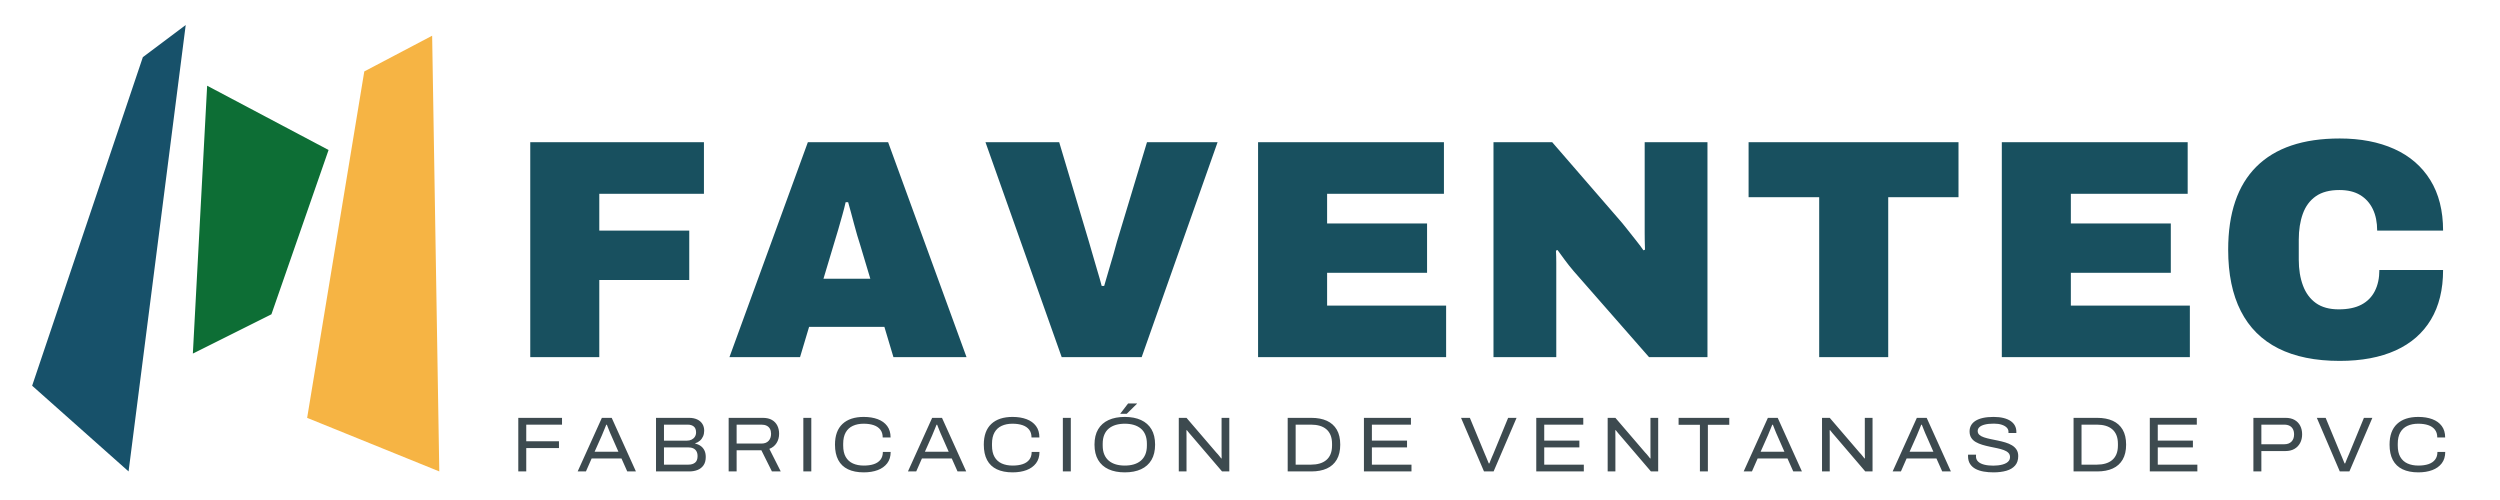
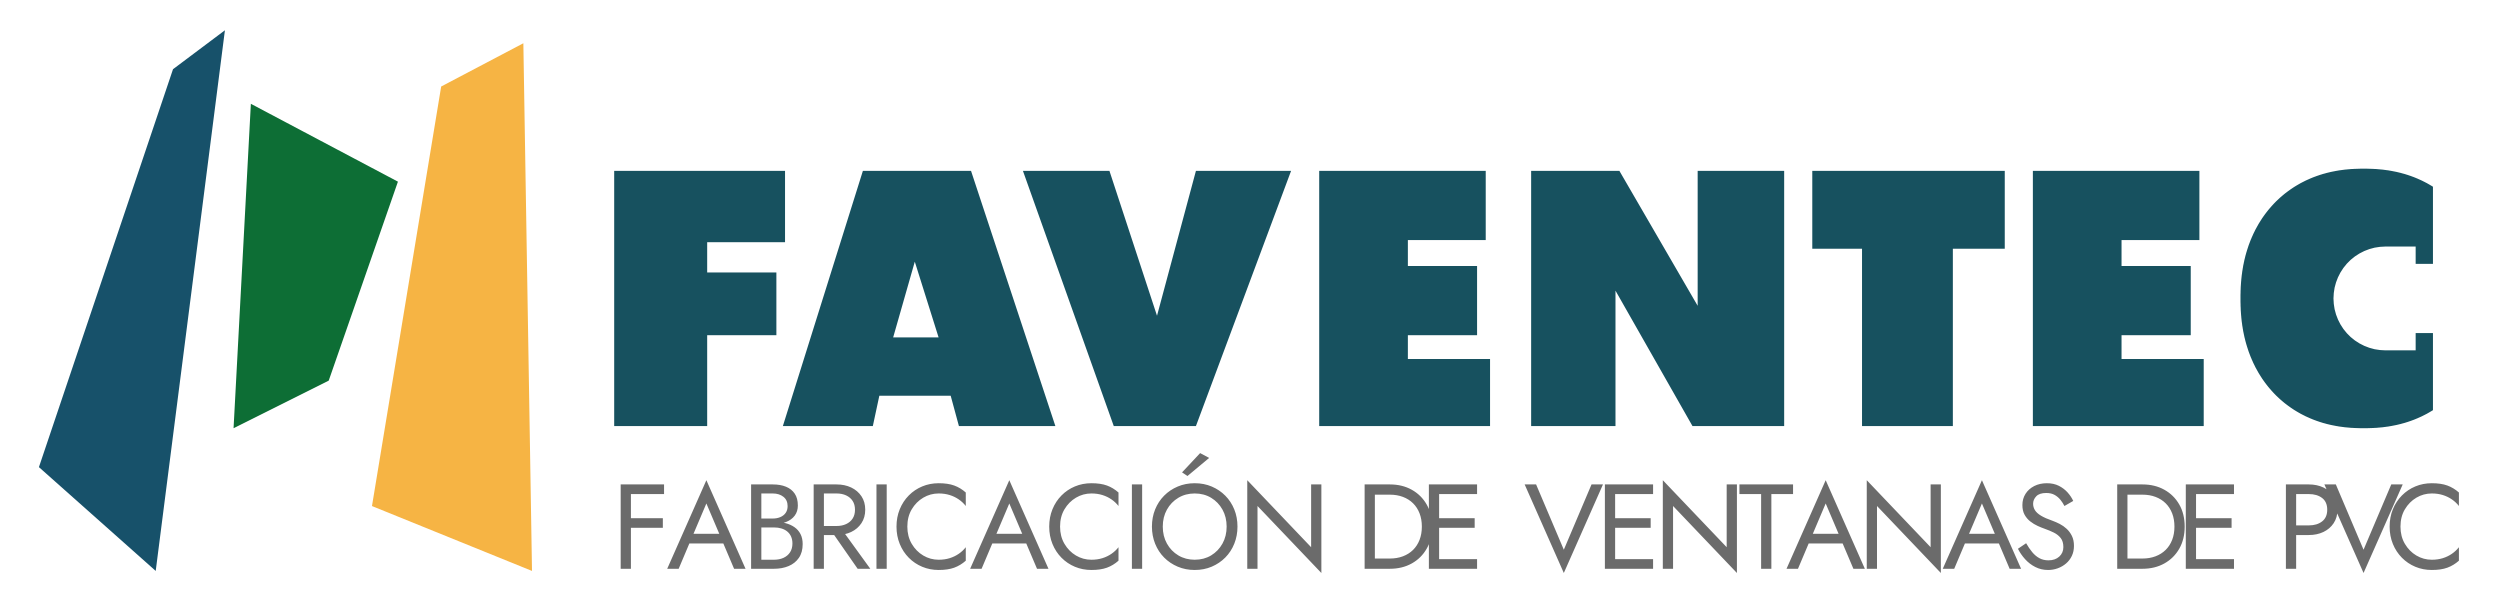
- <svg xmlns="http://www.w3.org/2000/svg" viewBox="10 16 700 140">
+ <svg xmlns="http://www.w3.org/2000/svg" viewBox="10 16 578 140">
  <polygon fill="#17516A" points="62,23 50,32 19,124 46,148" />
  <polygon fill="#0D6E35" points="68,40 102,58 86,104 64,115" />
  <polygon fill="#F6B444" points="131,26 112,36 96,133 133,148" />
-   <path fill="#18505F" d="M158.472 116.0V55.825H207.102V70.257H177.802V80.577H202.991V94.397H177.802V116.0Z M214.244 116.0 236.197 55.825H258.676L280.629 116.0H260.162L257.626 107.516H236.547L234.011 116.0ZM240.571 94.047H253.69L250.804 84.426Q250.454 83.376 250.017 81.889Q249.579 80.402 249.142 78.741Q248.705 77.079 248.267 75.461Q247.83 73.843 247.48 72.618H246.781Q246.431 74.192 245.862 76.204Q245.294 78.216 244.681 80.359Q244.069 82.501 243.457 84.426Z M307.275 116.0 285.934 55.825H306.576L314.885 83.638Q315.234 84.776 315.847 86.962Q316.459 89.149 317.202 91.598Q317.946 94.047 318.471 96.058H319.17Q319.695 94.222 320.395 91.86Q321.095 89.499 321.751 87.268Q322.406 85.038 322.756 83.638L331.153 55.825H350.92L329.666 116.0Z M362.26 116.0V55.825H414.301V70.257H381.589V78.566H409.578V92.385H381.589V101.569H414.913V116.0Z M428.177 116.0V55.825H444.621L463.338 77.429Q464.125 78.303 465.437 79.965Q466.749 81.627 468.105 83.332Q469.46 85.038 470.16 86.087L470.597 85.913Q470.51 83.464 470.51 81.058Q470.51 78.653 470.51 77.429V55.825H488.09V116.0H471.734L450.656 91.948Q449.169 90.198 448.119 88.755Q447.07 87.312 446.107 86.0L445.67 86.175Q445.758 87.837 445.758 89.499Q445.758 91.16 445.758 91.948V116.0Z M519.372 116.0V71.219H499.605V55.825H558.381V71.219H538.701V116.0Z M570.508 116.0V55.825H622.549V70.257H589.838V78.566H617.826V92.385H589.838V101.569H623.161V116.0Z M665.114 117.05Q654.88 117.05 647.927 113.551Q640.974 110.052 637.431 103.099Q633.889 96.146 633.889 85.913Q633.889 70.519 641.805 62.647Q649.72 54.776 665.114 54.776Q673.86 54.776 680.376 57.706Q686.892 60.636 690.478 66.408Q694.064 72.181 694.064 80.577H675.609Q675.609 77.079 674.385 74.542Q673.16 72.006 670.843 70.606Q668.525 69.207 665.026 69.207Q660.915 69.207 658.423 70.956Q655.93 72.706 654.793 75.854Q653.656 79.003 653.656 83.114V88.711Q653.656 92.822 654.837 95.971Q656.017 99.12 658.466 100.869Q660.915 102.618 664.851 102.618Q668.7 102.618 671.192 101.306Q673.685 99.994 674.953 97.501Q676.222 95.009 676.222 91.598H694.064Q694.064 99.819 690.653 105.504Q687.242 111.19 680.77 114.12Q674.297 117.05 665.114 117.05Z" />
-   <path fill="#3D4A4F" d="M155.121 148.0V133.0H167.366V134.902H157.351V139.56H166.513V141.462H157.351V148.0Z M171.745 148.0 178.524 133.0H181.279L188.057 148.0H185.63L184.012 144.37H175.659L174.063 148.0ZM176.49 142.49H183.159L181.148 137.92Q181.038 137.701 180.874 137.308Q180.71 136.914 180.535 136.477Q180.36 136.039 180.196 135.624Q180.032 135.208 179.923 134.924H179.748Q179.573 135.383 179.333 135.963Q179.092 136.542 178.874 137.067Q178.655 137.592 178.524 137.92Z M193.683 148.0V133.0H202.976Q204.244 133.0 205.195 133.437Q206.146 133.875 206.66 134.684Q207.174 135.493 207.174 136.608Q207.174 137.461 206.857 138.182Q206.54 138.904 205.972 139.396Q205.403 139.888 204.66 140.128V140.216Q205.512 140.391 206.179 140.861Q206.846 141.331 207.229 142.096Q207.611 142.862 207.611 143.955Q207.611 145.376 206.988 146.273Q206.365 147.169 205.327 147.585Q204.288 148.0 202.976 148.0ZM195.913 146.098H202.779Q203.916 146.098 204.616 145.54Q205.316 144.983 205.316 143.714Q205.316 142.905 205.009 142.359Q204.703 141.812 204.113 141.539Q203.523 141.265 202.67 141.265H195.913ZM195.913 139.385H202.32Q203.063 139.385 203.643 139.101Q204.222 138.816 204.561 138.292Q204.9 137.767 204.9 137.067Q204.9 135.952 204.266 135.427Q203.632 134.902 202.582 134.902H195.913Z M214.024 148.0V133.0H223.602Q225.132 133.0 226.138 133.579Q227.144 134.159 227.647 135.165Q228.15 136.171 228.15 137.439Q228.15 138.926 227.439 140.052Q226.728 141.178 225.417 141.681L228.609 148.0H226.138L223.186 142.074H216.255V148.0ZM216.255 140.194H223.23Q224.498 140.194 225.198 139.45Q225.898 138.707 225.898 137.461Q225.898 136.652 225.591 136.083Q225.285 135.515 224.684 135.208Q224.083 134.902 223.23 134.902H216.255Z M234.934 148.0V133.0H237.165V148.0Z M251.865 148.262Q249.241 148.262 247.437 147.399Q245.633 146.535 244.715 144.808Q243.796 143.08 243.796 140.5Q243.796 136.673 245.895 134.706Q247.994 132.738 251.843 132.738Q254.073 132.738 255.768 133.372Q257.462 134.006 258.414 135.285Q259.365 136.564 259.365 138.488H257.156Q257.156 137.155 256.489 136.302Q255.822 135.449 254.631 135.044Q253.439 134.64 251.821 134.64Q250.094 134.64 248.793 135.241Q247.492 135.843 246.792 137.089Q246.092 138.335 246.092 140.259V140.762Q246.092 142.708 246.803 143.944Q247.513 145.179 248.814 145.77Q250.115 146.36 251.887 146.36Q253.505 146.36 254.696 145.956Q255.888 145.551 256.544 144.698Q257.2 143.845 257.2 142.534H259.387Q259.387 144.458 258.414 145.726Q257.441 146.994 255.757 147.628Q254.073 148.262 251.865 148.262Z M264.225 148.0 271.004 133.0H273.759L280.537 148.0H278.11L276.492 144.37H268.139L266.543 148.0ZM268.97 142.49H275.639L273.627 137.92Q273.518 137.701 273.354 137.308Q273.19 136.914 273.015 136.477Q272.84 136.039 272.676 135.624Q272.512 135.208 272.403 134.924H272.228Q272.053 135.383 271.813 135.963Q271.572 136.542 271.353 137.067Q271.135 137.592 271.004 137.92Z M293.532 148.262Q290.908 148.262 289.104 147.399Q287.3 146.535 286.381 144.808Q285.463 143.08 285.463 140.5Q285.463 136.673 287.562 134.706Q289.661 132.738 293.51 132.738Q295.74 132.738 297.435 133.372Q299.129 134.006 300.08 135.285Q301.032 136.564 301.032 138.488H298.823Q298.823 137.155 298.156 136.302Q297.489 135.449 296.298 135.044Q295.106 134.64 293.488 134.64Q291.76 134.64 290.459 135.241Q289.158 135.843 288.459 137.089Q287.759 138.335 287.759 140.259V140.762Q287.759 142.708 288.47 143.944Q289.18 145.179 290.481 145.77Q291.782 146.36 293.553 146.36Q295.172 146.36 296.363 145.956Q297.555 145.551 298.211 144.698Q298.867 143.845 298.867 142.534H301.053Q301.053 144.458 300.08 145.726Q299.107 146.994 297.424 147.628Q295.74 148.262 293.532 148.262Z M307.598 148.0V133.0H309.828V148.0Z M324.943 148.262Q322.298 148.262 320.395 147.388Q318.493 146.513 317.476 144.786Q316.459 143.058 316.459 140.5Q316.459 137.92 317.476 136.203Q318.493 134.487 320.395 133.612Q322.298 132.738 324.943 132.738Q327.589 132.738 329.492 133.612Q331.394 134.487 332.411 136.203Q333.427 137.92 333.427 140.5Q333.427 143.058 332.411 144.786Q331.394 146.513 329.492 147.388Q327.589 148.262 324.943 148.262ZM324.943 146.36Q326.321 146.36 327.447 146.032Q328.573 145.704 329.404 145.015Q330.235 144.327 330.683 143.266Q331.131 142.206 331.131 140.741V140.259Q331.131 138.794 330.683 137.723Q330.235 136.652 329.404 135.974Q328.573 135.296 327.447 134.968Q326.321 134.64 324.943 134.64Q323.566 134.64 322.44 134.968Q321.314 135.296 320.483 135.974Q319.652 136.652 319.204 137.723Q318.755 138.794 318.755 140.259V140.741Q318.755 142.206 319.204 143.266Q319.652 144.327 320.483 145.015Q321.314 145.704 322.44 146.032Q323.566 146.36 324.943 146.36ZM323.653 131.863 325.862 128.977H328.354V129.042L325.49 131.863Z M340.059 148.0V133.0H342.224L350.555 142.708Q350.751 142.883 351.003 143.19Q351.254 143.496 351.506 143.802Q351.757 144.108 351.932 144.348H352.063Q352.063 143.955 352.052 143.474Q352.041 142.993 352.041 142.599V133.0H354.206V148.0H352.173L343.754 138.16Q343.404 137.789 342.989 137.275Q342.573 136.761 342.333 136.455H342.202Q342.202 136.805 342.213 137.319Q342.224 137.832 342.224 138.379V148.0Z M370.552 148.0V133.0H377.178Q379.714 133.0 381.518 133.82Q383.322 134.64 384.295 136.302Q385.268 137.964 385.268 140.5Q385.268 143.015 384.295 144.687Q383.322 146.36 381.518 147.18Q379.714 148.0 377.178 148.0ZM372.783 146.098H377.112Q378.402 146.098 379.474 145.792Q380.545 145.485 381.332 144.84Q382.119 144.195 382.546 143.179Q382.972 142.162 382.972 140.741V140.281Q382.972 138.838 382.546 137.821Q382.119 136.805 381.343 136.16Q380.567 135.515 379.495 135.208Q378.424 134.902 377.112 134.902H372.783Z M391.9 148.0V133.0H405.063V134.902H394.13V139.363H403.97V141.265H394.13V146.098H405.216V148.0Z M425.52 148.0 419.091 133.0H421.562L425.739 143.08Q425.913 143.452 426.11 143.944Q426.307 144.436 426.504 144.906Q426.701 145.376 426.854 145.748H427.029Q427.16 145.398 427.346 144.928Q427.532 144.458 427.739 143.977Q427.947 143.496 428.122 143.102L432.276 133.0H434.638L428.209 148.0Z M440.154 148.0V133.0H453.318V134.902H442.385V139.363H452.224V141.265H442.385V146.098H453.471V148.0Z M460.146 148.0V133.0H462.311L470.642 142.708Q470.838 142.883 471.09 143.19Q471.341 143.496 471.593 143.802Q471.844 144.108 472.019 144.348H472.15Q472.15 143.955 472.139 143.474Q472.128 142.993 472.128 142.599V133.0H474.293V148.0H472.26L463.841 138.16Q463.491 137.789 463.076 137.275Q462.661 136.761 462.42 136.455H462.289Q462.289 136.805 462.3 137.319Q462.311 137.832 462.311 138.379V148.0Z M485.976 148.0V134.946H480.006V133.0H494.197V134.946H488.206V148.0Z M498.227 148.0 505.005 133.0H507.76L514.539 148.0H512.112L510.494 144.37H502.141L500.545 148.0ZM502.972 142.49H509.641L507.629 137.92Q507.52 137.701 507.356 137.308Q507.192 136.914 507.017 136.477Q506.842 136.039 506.678 135.624Q506.514 135.208 506.405 134.924H506.23Q506.055 135.383 505.814 135.963Q505.574 136.542 505.355 137.067Q505.136 137.592 505.005 137.92Z M520.164 148.0V133.0H522.329L530.66 142.708Q530.857 142.883 531.108 143.19Q531.36 143.496 531.611 143.802Q531.863 144.108 532.038 144.348H532.169Q532.169 143.955 532.158 143.474Q532.147 142.993 532.147 142.599V133.0H534.312V148.0H532.278L523.86 138.16Q523.51 137.789 523.095 137.275Q522.679 136.761 522.439 136.455H522.307Q522.307 136.805 522.318 137.319Q522.329 137.832 522.329 138.379V148.0Z M539.937 148.0 546.716 133.0H549.471L556.249 148.0H553.822L552.204 144.37H543.851L542.255 148.0ZM544.682 142.49H551.351L549.34 137.92Q549.23 137.701 549.066 137.308Q548.902 136.914 548.728 136.477Q548.553 136.039 548.389 135.624Q548.225 135.208 548.115 134.924H547.94Q547.765 135.383 547.525 135.963Q547.284 136.542 547.066 137.067Q546.847 137.592 546.716 137.92Z M568.172 148.262Q566.751 148.262 565.461 148.044Q564.171 147.825 563.187 147.311Q562.203 146.797 561.624 145.912Q561.044 145.026 561.044 143.671Q561.044 143.561 561.055 143.463Q561.066 143.364 561.066 143.299H563.296Q563.296 143.386 563.285 143.528Q563.275 143.671 563.275 143.824Q563.275 144.655 563.865 145.234Q564.455 145.813 565.559 146.098Q566.664 146.382 568.107 146.382Q568.763 146.382 569.441 146.305Q570.119 146.229 570.72 146.065Q571.321 145.901 571.791 145.628Q572.261 145.354 572.535 144.95Q572.808 144.545 572.808 143.999Q572.808 143.255 572.338 142.785Q571.868 142.315 571.059 142.02Q570.25 141.724 569.233 141.506Q568.216 141.287 567.145 141.069Q566.073 140.85 565.057 140.544Q564.04 140.238 563.231 139.778Q562.422 139.319 561.952 138.587Q561.482 137.854 561.482 136.783Q561.482 135.864 561.886 135.121Q562.291 134.378 563.121 133.842Q563.952 133.306 565.21 133.022Q566.467 132.738 568.194 132.738Q569.769 132.738 570.96 133.033Q572.152 133.328 572.961 133.875Q573.77 134.421 574.175 135.187Q574.579 135.952 574.579 136.892V137.242H572.371V136.87Q572.371 136.214 571.868 135.711Q571.365 135.208 570.457 134.913Q569.55 134.618 568.304 134.618Q566.773 134.618 565.767 134.87Q564.761 135.121 564.258 135.58Q563.756 136.039 563.756 136.673Q563.756 137.329 564.226 137.756Q564.696 138.182 565.516 138.456Q566.336 138.729 567.342 138.937Q568.347 139.144 569.419 139.363Q570.49 139.582 571.507 139.888Q572.524 140.194 573.333 140.675Q574.142 141.156 574.623 141.888Q575.104 142.621 575.104 143.692Q575.104 145.354 574.218 146.36Q573.333 147.366 571.769 147.814Q570.206 148.262 568.172 148.262Z M590.597 148.0V133.0H597.223Q599.759 133.0 601.563 133.82Q603.367 134.64 604.34 136.302Q605.313 137.964 605.313 140.5Q605.313 143.015 604.34 144.687Q603.367 146.36 601.563 147.18Q599.759 148.0 597.223 148.0ZM592.828 146.098H597.157Q598.447 146.098 599.519 145.792Q600.59 145.485 601.377 144.84Q602.164 144.195 602.591 143.179Q603.017 142.162 603.017 140.741V140.281Q603.017 138.838 602.591 137.821Q602.164 136.805 601.388 136.16Q600.612 135.515 599.541 135.208Q598.469 134.902 597.157 134.902H592.828Z M611.945 148.0V133.0H625.108V134.902H614.175V139.363H624.015V141.265H614.175V146.098H625.261V148.0Z M640.951 148.0V133.0H649.982Q651.469 133.0 652.496 133.59Q653.524 134.181 654.06 135.219Q654.596 136.258 654.596 137.614Q654.596 138.991 654.027 140.052Q653.458 141.112 652.42 141.703Q651.381 142.293 649.938 142.293H643.182V148.0ZM643.182 140.391H649.588Q650.9 140.391 651.622 139.647Q652.343 138.904 652.343 137.636Q652.343 136.783 652.026 136.171Q651.709 135.558 651.097 135.23Q650.485 134.902 649.588 134.902H643.182Z M665.141 148.0 658.712 133.0H661.183L665.36 143.08Q665.535 143.452 665.731 143.944Q665.928 144.436 666.125 144.906Q666.322 145.376 666.475 145.748H666.65Q666.781 145.398 666.967 144.928Q667.153 144.458 667.36 143.977Q667.568 143.496 667.743 143.102L671.898 133.0H674.259L667.831 148.0Z M687.144 148.262Q684.52 148.262 682.716 147.399Q680.913 146.535 679.994 144.808Q679.076 143.08 679.076 140.5Q679.076 136.673 681.175 134.706Q683.274 132.738 687.122 132.738Q689.353 132.738 691.047 133.372Q692.742 134.006 693.693 135.285Q694.644 136.564 694.644 138.488H692.436Q692.436 137.155 691.769 136.302Q691.102 135.449 689.91 135.044Q688.719 134.64 687.101 134.64Q685.373 134.64 684.072 135.241Q682.771 135.843 682.071 137.089Q681.372 138.335 681.372 140.259V140.762Q681.372 142.708 682.082 143.944Q682.793 145.179 684.094 145.77Q685.395 146.36 687.166 146.36Q688.784 146.36 689.976 145.956Q691.168 145.551 691.824 144.698Q692.48 143.845 692.48 142.534H694.666Q694.666 144.458 693.693 145.726Q692.72 146.994 691.036 147.628Q689.353 148.262 687.144 148.262Z" />
+   <path fill="#17515F" fill-rule="evenodd" d="M152.00,55.50 L191.50,55.50 L191.50,72.00 L173.50,72.00 L173.50,79.00 L189.50,79.00 L189.50,93.50 L173.50,93.50 L173.50,114.50 L152.00,114.50 Z M209.50,55.50 L234.50,55.50 L254.00,114.50 L231.70,114.50 L229.80,107.50 L213.30,107.50 L211.80,114.50 L191.00,114.50 ZM221.50,76.50 L227.00,94.00 L216.50,94.00 Z M246.50,55.50 L266.50,55.50 L277.50,89.00 L286.50,55.50 L308.50,55.50 L286.50,114.50 L267.50,114.50 Z M315.00,55.50 L353.50,55.50 L353.50,71.50 L335.50,71.50 L335.50,77.50 L351.50,77.50 L351.50,93.50 L335.50,93.50 L335.50,99.00 L354.50,99.00 L354.50,114.50 L315.00,114.50 Z M364.00,55.50 L384.40,55.50 L402.50,86.70 L402.50,55.50 L422.50,55.50 L422.50,114.50 L401.30,114.50 L383.50,83.20 L383.50,114.50 L364.00,114.50 Z M429.00,55.50 L473.50,55.50 L473.50,73.50 L461.50,73.50 L461.50,114.50 L440.50,114.50 L440.50,73.50 L429.00,73.50 Z M480.00,55.50 L518.50,55.50 L518.50,71.50 L500.50,71.50 L500.50,77.50 L516.50,77.50 L516.50,93.50 L500.50,93.50 L500.50,99.00 L519.50,99.00 L519.50,114.50 L480.00,114.50 Z M572.50,76.74 L572.50,76.48 L572.50,76.22 L572.50,75.96 L572.50,75.70 L572.50,75.45 L572.50,75.19 L572.50,74.94 L572.50,74.69 L572.50,74.43 L572.50,74.18 L572.50,73.94 L572.50,73.69 L572.50,73.44 L572.50,73.20 L572.50,72.95 L572.50,72.71 L572.50,72.47 L572.50,72.23 L572.50,71.99 L572.50,71.76 L572.50,71.52 L572.50,71.29 L572.50,71.06 L572.50,70.83 L572.50,70.60 L572.50,70.37 L572.50,70.14 L572.50,69.91 L572.50,69.69 L572.50,69.47 L572.50,69.24 L572.50,69.02 L572.50,68.81 L572.50,68.59 L572.50,68.37 L572.50,68.16 L572.50,67.94 L572.50,67.73 L572.50,67.52 L572.50,67.31 L572.50,67.11 L572.50,66.90 L572.50,66.70 L572.50,66.49 L572.50,66.29 L572.50,66.09 L572.50,65.89 L572.50,65.70 L572.50,65.50 L572.50,65.31 L572.50,65.12 L572.50,64.93 L572.50,64.74 L572.50,64.55 L572.50,64.36 L572.50,64.18 L572.50,64.00 L572.50,63.82 L572.50,63.64 L572.50,63.46 L572.50,63.28 L572.50,63.11 L572.50,62.93 L572.50,62.76 L572.50,62.59 L572.50,62.43 L572.50,62.26 L572.50,62.10 L572.50,61.93 L572.50,61.77 L572.50,61.61 L572.50,61.46 L572.50,61.30 L572.50,61.15 L572.50,60.99 L572.50,60.84 L572.50,60.69 L572.50,60.55 L572.50,60.40 L572.50,60.26 L572.50,60.12 L572.50,59.98 L572.50,59.84 L572.50,59.70 L572.50,59.57 L572.50,59.43 L572.50,59.30 L572.50,59.17 L572.30,59.05 L572.09,58.92 L571.88,58.80 L571.68,58.68 L571.47,58.56 L571.26,58.44 L571.05,58.32 L570.83,58.21 L570.62,58.10 L570.40,57.99 L570.18,57.88 L569.97,57.77 L569.75,57.67 L569.53,57.57 L569.30,57.47 L569.08,57.37 L568.86,57.27 L568.63,57.18 L568.40,57.08 L568.17,56.99 L567.94,56.90 L567.71,56.82 L567.48,56.73 L567.25,56.65 L567.01,56.57 L566.78,56.49 L566.54,56.41 L566.30,56.34 L566.06,56.26 L565.82,56.19 L565.58,56.13 L565.33,56.06 L565.09,55.99 L564.84,55.93 L564.59,55.87 L564.34,55.81 L564.09,55.75 L563.84,55.70 L563.59,55.65 L563.33,55.60 L563.08,55.55 L562.82,55.50 L562.56,55.46 L562.30,55.41 L562.04,55.37 L561.78,55.34 L561.51,55.30 L561.25,55.27 L560.98,55.23 L560.71,55.20 L560.43,55.18 L560.16,55.15 L559.88,55.13 L559.60,55.10 L559.32,55.08 L559.03,55.07 L558.74,55.05 L558.45,55.04 L558.15,55.03 L557.85,55.02 L557.54,55.01 L557.22,55.00 L556.88,55.00 L556.50,55.00 L556.12,55.00 L555.78,55.00 L555.46,55.01 L555.15,55.02 L554.85,55.03 L554.55,55.04 L554.26,55.05 L553.97,55.07 L553.68,55.08 L553.40,55.10 L553.12,55.13 L552.84,55.15 L552.57,55.18 L552.29,55.20 L552.02,55.23 L551.75,55.27 L551.49,55.30 L551.22,55.34 L550.96,55.37 L550.70,55.41 L550.44,55.46 L550.18,55.50 L549.92,55.55 L549.67,55.60 L549.41,55.65 L549.16,55.70 L548.91,55.75 L548.66,55.81 L548.41,55.87 L548.16,55.93 L547.91,55.99 L547.67,56.06 L547.42,56.13 L547.18,56.19 L546.94,56.26 L546.70,56.34 L546.46,56.41 L546.22,56.49 L545.99,56.57 L545.75,56.65 L545.52,56.73 L545.29,56.82 L545.06,56.90 L544.83,56.99 L544.60,57.08 L544.37,57.18 L544.14,57.27 L543.92,57.37 L543.70,57.47 L543.47,57.57 L543.25,57.67 L543.03,57.77 L542.82,57.88 L542.60,57.99 L542.38,58.10 L542.17,58.21 L541.95,58.32 L541.74,58.44 L541.53,58.56 L541.32,58.68 L541.12,58.80 L540.91,58.92 L540.70,59.05 L540.50,59.17 L540.30,59.30 L540.10,59.43 L539.90,59.57 L539.70,59.70 L539.50,59.84 L539.31,59.98 L539.11,60.12 L538.92,60.26 L538.73,60.40 L538.54,60.55 L538.35,60.69 L538.16,60.84 L537.98,60.99 L537.79,61.15 L537.61,61.30 L537.43,61.46 L537.25,61.61 L537.07,61.77 L536.90,61.93 L536.72,62.10 L536.55,62.26 L536.37,62.43 L536.20,62.59 L536.04,62.76 L535.87,62.93 L535.70,63.11 L535.54,63.28 L535.38,63.46 L535.21,63.64 L535.06,63.82 L534.90,64.00 L534.74,64.18 L534.59,64.36 L534.43,64.55 L534.28,64.74 L534.13,64.93 L533.98,65.12 L533.84,65.31 L533.69,65.50 L533.55,65.70 L533.41,65.89 L533.27,66.09 L533.13,66.29 L532.99,66.49 L532.86,66.70 L532.73,66.90 L532.60,67.11 L532.47,67.31 L532.34,67.52 L532.21,67.73 L532.09,67.94 L531.97,68.16 L531.85,68.37 L531.73,68.59 L531.61,68.81 L531.49,69.02 L531.38,69.24 L531.27,69.47 L531.16,69.69 L531.05,69.91 L530.94,70.14 L530.84,70.37 L530.74,70.60 L530.63,70.83 L530.54,71.06 L530.44,71.29 L530.34,71.52 L530.25,71.76 L530.16,71.99 L530.07,72.23 L529.98,72.47 L529.89,72.71 L529.81,72.95 L529.73,73.20 L529.65,73.44 L529.57,73.69 L529.49,73.94 L529.42,74.18 L529.34,74.43 L529.27,74.69 L529.20,74.94 L529.13,75.19 L529.07,75.45 L529.01,75.70 L528.94,75.96 L528.88,76.22 L528.83,76.48 L528.77,76.74 L528.72,77.01 L528.66,77.27 L528.61,77.54 L528.57,77.81 L528.52,78.07 L528.48,78.35 L528.43,78.62 L528.39,78.89 L528.36,79.17 L528.32,79.44 L528.28,79.72 L528.25,80.01 L528.22,80.29 L528.19,80.57 L528.17,80.86 L528.14,81.15 L528.12,81.44 L528.10,81.74 L528.08,82.03 L528.06,82.33 L528.05,82.64 L528.04,82.95 L528.02,83.26 L528.02,83.58 L528.01,83.91 L528.00,84.24 L528.00,84.60 L528.00,85.00 L528.00,85.40 L528.00,85.76 L528.01,86.09 L528.02,86.42 L528.02,86.74 L528.04,87.05 L528.05,87.36 L528.06,87.67 L528.08,87.97 L528.10,88.26 L528.12,88.56 L528.14,88.85 L528.17,89.14 L528.19,89.43 L528.22,89.71 L528.25,89.99 L528.28,90.28 L528.32,90.56 L528.36,90.83 L528.39,91.11 L528.43,91.38 L528.48,91.65 L528.52,91.93 L528.57,92.19 L528.61,92.46 L528.66,92.73 L528.72,92.99 L528.77,93.26 L528.83,93.52 L528.88,93.78 L528.94,94.04 L529.01,94.30 L529.07,94.55 L529.13,94.81 L529.20,95.06 L529.27,95.31 L529.34,95.57 L529.42,95.82 L529.49,96.06 L529.57,96.31 L529.65,96.56 L529.73,96.80 L529.81,97.05 L529.89,97.29 L529.98,97.53 L530.07,97.77 L530.16,98.01 L530.25,98.24 L530.34,98.48 L530.44,98.71 L530.54,98.94 L530.63,99.17 L530.74,99.40 L530.84,99.63 L530.94,99.86 L531.05,100.09 L531.16,100.31 L531.27,100.53 L531.38,100.76 L531.49,100.98 L531.61,101.19 L531.73,101.41 L531.85,101.63 L531.97,101.84 L532.09,102.06 L532.21,102.27 L532.34,102.48 L532.47,102.69 L532.60,102.89 L532.73,103.10 L532.86,103.30 L532.99,103.51 L533.13,103.71 L533.27,103.91 L533.41,104.11 L533.55,104.30 L533.69,104.50 L533.84,104.69 L533.98,104.88 L534.13,105.07 L534.28,105.26 L534.43,105.45 L534.59,105.64 L534.74,105.82 L534.90,106.00 L535.06,106.18 L535.21,106.36 L535.38,106.54 L535.54,106.72 L535.70,106.89 L535.87,107.07 L536.04,107.24 L536.20,107.41 L536.37,107.57 L536.55,107.74 L536.72,107.90 L536.90,108.07 L537.07,108.23 L537.25,108.39 L537.43,108.54 L537.61,108.70 L537.79,108.85 L537.98,109.01 L538.16,109.16 L538.35,109.31 L538.54,109.45 L538.73,109.60 L538.92,109.74 L539.11,109.88 L539.31,110.02 L539.50,110.16 L539.70,110.30 L539.90,110.43 L540.10,110.57 L540.30,110.70 L540.50,110.83 L540.70,110.95 L540.91,111.08 L541.12,111.20 L541.32,111.32 L541.53,111.44 L541.74,111.56 L541.95,111.68 L542.17,111.79 L542.38,111.90 L542.60,112.01 L542.82,112.12 L543.03,112.23 L543.25,112.33 L543.47,112.43 L543.70,112.53 L543.92,112.63 L544.14,112.73 L544.37,112.82 L544.60,112.92 L544.83,113.01 L545.06,113.10 L545.29,113.18 L545.52,113.27 L545.75,113.35 L545.99,113.43 L546.22,113.51 L546.46,113.59 L546.70,113.66 L546.94,113.74 L547.18,113.81 L547.42,113.87 L547.67,113.94 L547.91,114.01 L548.16,114.07 L548.41,114.13 L548.66,114.19 L548.91,114.25 L549.16,114.30 L549.41,114.35 L549.67,114.40 L549.92,114.45 L550.18,114.50 L550.44,114.54 L550.70,114.59 L550.96,114.63 L551.22,114.66 L551.49,114.70 L551.75,114.73 L552.02,114.77 L552.29,114.80 L552.57,114.82 L552.84,114.85 L553.12,114.87 L553.40,114.90 L553.68,114.92 L553.97,114.93 L554.26,114.95 L554.55,114.96 L554.85,114.97 L555.15,114.98 L555.46,114.99 L555.78,115.00 L556.12,115.00 L556.50,115.00 L556.88,115.00 L557.22,115.00 L557.54,114.99 L557.85,114.98 L558.15,114.97 L558.45,114.96 L558.74,114.95 L559.03,114.93 L559.32,114.92 L559.60,114.90 L559.88,114.87 L560.16,114.85 L560.43,114.82 L560.71,114.80 L560.98,114.77 L561.25,114.73 L561.51,114.70 L561.78,114.66 L562.04,114.63 L562.30,114.59 L562.56,114.54 L562.82,114.50 L563.08,114.45 L563.33,114.40 L563.59,114.35 L563.84,114.30 L564.09,114.25 L564.34,114.19 L564.59,114.13 L564.84,114.07 L565.09,114.01 L565.33,113.94 L565.58,113.87 L565.82,113.81 L566.06,113.74 L566.30,113.66 L566.54,113.59 L566.78,113.51 L567.01,113.43 L567.25,113.35 L567.48,113.27 L567.71,113.18 L567.94,113.10 L568.17,113.01 L568.40,112.92 L568.63,112.82 L568.86,112.73 L569.08,112.63 L569.30,112.53 L569.53,112.43 L569.75,112.33 L569.97,112.23 L570.18,112.12 L570.40,112.01 L570.62,111.90 L570.83,111.79 L571.05,111.68 L571.26,111.56 L571.47,111.44 L571.68,111.32 L571.88,111.20 L572.09,111.08 L572.30,110.95 L572.50,110.83 L572.50,110.70 L572.50,110.57 L572.50,110.43 L572.50,110.30 L572.50,110.16 L572.50,110.02 L572.50,109.88 L572.50,109.74 L572.50,109.60 L572.50,109.45 L572.50,109.31 L572.50,109.16 L572.50,109.01 L572.50,108.85 L572.50,108.70 L572.50,108.54 L572.50,108.39 L572.50,108.23 L572.50,108.07 L572.50,107.90 L572.50,107.74 L572.50,107.57 L572.50,107.41 L572.50,107.24 L572.50,107.07 L572.50,106.89 L572.50,106.72 L572.50,106.54 L572.50,106.36 L572.50,106.18 L572.50,106.00 L572.50,105.82 L572.50,105.64 L572.50,105.45 L572.50,105.26 L572.50,105.07 L572.50,104.88 L572.50,104.69 L572.50,104.50 L572.50,104.30 L572.50,104.11 L572.50,103.91 L572.50,103.71 L572.50,103.51 L572.50,103.30 L572.50,103.10 L572.50,102.89 L572.50,102.69 L572.50,102.48 L572.50,102.27 L572.50,102.06 L572.50,101.84 L572.50,101.63 L572.50,101.41 L572.50,101.19 L572.50,100.98 L572.50,100.76 L572.50,100.53 L572.50,100.31 L572.50,100.09 L572.50,99.86 L572.50,99.63 L572.50,99.40 L572.50,99.17 L572.50,98.94 L572.50,98.71 L572.50,98.48 L572.50,98.24 L572.50,98.01 L572.50,97.77 L572.50,97.53 L572.50,97.29 L572.50,97.05 L572.50,96.80 L572.50,96.56 L572.50,96.31 L572.50,96.06 L572.50,95.82 L572.50,95.57 L572.50,95.31 L572.50,95.06 L572.50,94.81 L572.50,94.55 L572.50,94.30 L572.50,94.04 L572.50,93.78 L572.50,93.52 L572.50,93.26 L572.50,93.00 L568.50,93.00 L568.50,97.00 L561.50,97.00 L560.25,96.93 L559.01,96.74 L557.79,96.41 L556.62,95.96 L555.50,95.39 L554.45,94.71 L553.47,93.92 L552.58,93.03 L551.79,92.05 L551.11,91.00 L550.54,89.88 L550.09,88.71 L549.76,87.49 L549.57,86.25 L549.50,85.00 L549.57,83.75 L549.76,82.51 L550.09,81.29 L550.54,80.12 L551.11,79.00 L551.79,77.95 L552.58,76.97 L553.47,76.08 L554.45,75.29 L555.50,74.61 L556.62,74.04 L557.79,73.59 L559.01,73.26 L560.25,73.07 L561.50,73.00 L568.50,73.00 L568.50,77.00 L572.50,77.00 Z" />
+   <path fill="#6B6B6B" d="M154.809 130.229H163.529V128.0H154.809ZM154.809 138.029H163.25V135.8H154.809ZM153.5 128.0V147.5H155.868V128.0Z M168.215 141.65H178.522L177.687 139.421H169.051ZM173.313 132.401 176.656 140.257 176.879 140.814 179.72 147.5H182.367L173.313 127.025L164.259 147.5H166.906L169.803 140.647L170.026 140.146Z M185.521 137.193H188.669Q190.424 137.193 191.719 136.691Q193.015 136.19 193.739 135.215Q194.463 134.24 194.463 132.875Q194.463 131.204 193.739 130.131Q193.015 129.059 191.719 128.529Q190.424 128.0 188.669 128.0H183.655V147.5H188.948Q190.842 147.5 192.332 146.873Q193.823 146.246 194.7 144.979Q195.578 143.711 195.578 141.789Q195.578 140.452 195.076 139.477Q194.575 138.502 193.669 137.875Q192.764 137.249 191.566 136.942Q190.368 136.636 188.948 136.636H185.521V137.945H188.948Q189.895 137.945 190.675 138.182Q191.455 138.419 192.026 138.892Q192.597 139.366 192.903 140.062Q193.21 140.759 193.21 141.65Q193.21 142.848 192.666 143.684Q192.123 144.519 191.162 144.965Q190.201 145.411 188.948 145.411H186.023V130.089H188.669Q190.145 130.089 191.12 130.855Q192.095 131.621 192.095 133.014Q192.095 133.934 191.65 134.574Q191.204 135.215 190.424 135.549Q189.644 135.884 188.669 135.884H185.521Z M201.601 137.889 208.287 147.5H211.212L204.248 137.889ZM198.119 128.0V147.5H200.487V128.0ZM199.428 130.089H203.412Q204.666 130.089 205.627 130.535Q206.588 130.981 207.131 131.816Q207.674 132.652 207.674 133.85Q207.674 135.048 207.131 135.884Q206.588 136.719 205.627 137.165Q204.666 137.611 203.412 137.611H199.428V139.7H203.412Q205.306 139.7 206.797 138.99Q208.287 138.279 209.165 136.956Q210.042 135.633 210.042 133.85Q210.042 132.039 209.165 130.73Q208.287 129.421 206.797 128.71Q205.306 128.0 203.412 128.0H199.428Z M212.639 128.0V147.5H215.007V128.0Z M219.777 137.75Q219.777 135.466 220.794 133.752Q221.811 132.039 223.455 131.064Q225.098 130.089 227.02 130.089Q228.413 130.089 229.569 130.451Q230.725 130.814 231.672 131.468Q232.62 132.123 233.288 132.986V129.866Q232.062 128.78 230.614 128.251Q229.165 127.721 227.02 127.721Q224.987 127.721 223.218 128.46Q221.449 129.198 220.112 130.549Q218.775 131.9 218.022 133.739Q217.27 135.577 217.27 137.75Q217.27 139.923 218.022 141.761Q218.775 143.6 220.112 144.951Q221.449 146.302 223.218 147.04Q224.987 147.779 227.02 147.779Q229.165 147.779 230.614 147.249Q232.062 146.72 233.288 145.634V142.514Q232.62 143.377 231.672 144.032Q230.725 144.686 229.569 145.049Q228.413 145.411 227.02 145.411Q225.098 145.411 223.455 144.436Q221.811 143.461 220.794 141.734Q219.777 140.006 219.777 137.75Z M238.253 141.65H248.561L247.725 139.421H239.089ZM243.351 132.401 246.694 140.257 246.917 140.814 249.758 147.5H252.405L243.351 127.025L234.298 147.5H236.944L239.841 140.647L240.064 140.146Z M255.086 137.75Q255.086 135.466 256.103 133.752Q257.119 132.039 258.763 131.064Q260.406 130.089 262.329 130.089Q263.721 130.089 264.878 130.451Q266.034 130.814 266.981 131.468Q267.928 132.123 268.596 132.986V129.866Q267.371 128.78 265.922 128.251Q264.474 127.721 262.329 127.721Q260.295 127.721 258.526 128.46Q256.757 129.198 255.42 130.549Q254.083 131.9 253.331 133.739Q252.579 135.577 252.579 137.75Q252.579 139.923 253.331 141.761Q254.083 143.6 255.42 144.951Q256.757 146.302 258.526 147.04Q260.295 147.779 262.329 147.779Q264.474 147.779 265.922 147.249Q267.371 146.72 268.596 145.634V142.514Q267.928 143.377 266.981 144.032Q266.034 144.686 264.878 145.049Q263.721 145.411 262.329 145.411Q260.406 145.411 258.763 144.436Q257.119 143.461 256.103 141.734Q255.086 140.006 255.086 137.75Z M271.695 128.0V147.5H274.063V128.0Z M278.833 137.75Q278.833 135.549 279.794 133.822Q280.755 132.095 282.427 131.092Q284.098 130.089 286.215 130.089Q288.36 130.089 290.018 131.092Q291.675 132.095 292.637 133.822Q293.598 135.549 293.598 137.75Q293.598 139.951 292.637 141.678Q291.675 143.405 290.018 144.408Q288.36 145.411 286.215 145.411Q284.098 145.411 282.427 144.408Q280.755 143.405 279.794 141.678Q278.833 139.951 278.833 137.75ZM276.326 137.75Q276.326 139.867 277.064 141.706Q277.803 143.544 279.14 144.895Q280.477 146.246 282.288 147.012Q284.098 147.779 286.215 147.779Q288.36 147.779 290.157 147.012Q291.954 146.246 293.291 144.895Q294.628 143.544 295.367 141.706Q296.105 139.867 296.105 137.75Q296.105 135.605 295.367 133.78Q294.628 131.956 293.291 130.605Q291.954 129.254 290.157 128.488Q288.36 127.721 286.215 127.721Q284.098 127.721 282.288 128.488Q280.477 129.254 279.14 130.605Q277.803 131.956 277.064 133.78Q276.326 135.605 276.326 137.75ZM289.558 121.871 287.469 120.757 283.29 125.214 284.544 126.05Z M313.132 128.0V142.514L298.368 127.025V147.5H300.736V132.986L315.5 148.475V128.0Z M325.5 128.0V147.5H327.868V128.0ZM331.35 147.5Q334.191 147.5 336.392 146.274Q338.593 145.049 339.846 142.862Q341.1 140.675 341.1 137.75Q341.1 134.825 339.846 132.638Q338.593 130.451 336.392 129.226Q334.191 128.0 331.35 128.0H326.809V130.368H331.35Q332.994 130.368 334.359 130.883Q335.724 131.399 336.699 132.36Q337.674 133.321 338.203 134.686Q338.732 136.051 338.732 137.75Q338.732 139.449 338.203 140.814Q337.674 142.179 336.699 143.14Q335.724 144.101 334.359 144.617Q332.994 145.132 331.35 145.132H326.809V147.5Z M341.666 147.5H351.5V145.271H341.666ZM341.666 130.229H351.5V128.0H341.666ZM341.666 138.029H350.943V135.8H341.666ZM340.357 128.0V147.5H342.725V128.0Z M371.554 143.099 365.146 128.0H362.5L371.554 148.475L380.607 128.0H377.961Z M382.358 147.5H392.192V145.271H382.358ZM382.358 130.229H392.192V128.0H382.358ZM382.358 138.029H391.634V135.8H382.358ZM381.049 128.0V147.5H383.417V128.0Z M409.208 128.0V142.514L394.444 127.025V147.5H396.812V132.986L411.576 148.475V128.0Z M412.157 130.229H417.171V147.5H419.539V130.229H424.553V128.0H412.157Z M427.001 141.65H437.308L436.472 139.421H427.837ZM432.099 132.401 435.442 140.257 435.664 140.814 438.506 147.5H441.152L432.099 127.025L423.045 147.5H425.692L428.589 140.647L428.812 140.146Z M456.358 128.0V142.514L441.594 127.025V147.5H443.962V132.986L458.726 148.475V128.0Z M463.123 141.65H473.431L472.595 139.421H463.959ZM468.221 132.401 471.564 140.257 471.787 140.814 474.628 147.5H477.275L468.221 127.025L459.168 147.5H461.814L464.711 140.647L464.934 140.146Z M478.441 141.594 476.546 142.876Q477.187 144.157 478.204 145.285Q479.221 146.414 480.572 147.096Q481.923 147.779 483.511 147.779Q484.681 147.779 485.753 147.389Q486.826 146.999 487.675 146.274Q488.525 145.55 489.012 144.519Q489.5 143.489 489.5 142.207Q489.5 140.87 489.026 139.909Q488.553 138.948 487.815 138.265Q487.076 137.583 486.213 137.137Q485.349 136.691 484.569 136.413Q482.87 135.828 481.881 135.229Q480.892 134.63 480.474 133.947Q480.056 133.265 480.056 132.457Q480.056 131.51 480.781 130.744Q481.505 129.978 483.093 129.978Q484.235 129.978 485.029 130.424Q485.823 130.869 486.38 131.566Q486.937 132.262 487.299 132.986L489.333 131.816Q488.859 130.786 488.024 129.852Q487.188 128.919 486.004 128.32Q484.82 127.721 483.232 127.721Q481.589 127.721 480.307 128.376Q479.026 129.031 478.301 130.173Q477.577 131.315 477.577 132.764Q477.577 134.101 478.092 135.02Q478.608 135.939 479.416 136.566Q480.224 137.193 481.115 137.597Q482.006 138.001 482.731 138.251Q483.845 138.641 484.834 139.129Q485.823 139.616 486.436 140.396Q487.049 141.176 487.049 142.486Q487.049 143.823 486.101 144.686Q485.154 145.55 483.594 145.55Q482.424 145.55 481.505 145.049Q480.586 144.547 479.847 143.656Q479.109 142.764 478.441 141.594Z M499.5 128.0V147.5H501.868V128.0ZM505.35 147.5Q508.191 147.5 510.392 146.274Q512.593 145.049 513.846 142.862Q515.1 140.675 515.1 137.75Q515.1 134.825 513.846 132.638Q512.593 130.451 510.392 129.226Q508.191 128.0 505.35 128.0H500.809V130.368H505.35Q506.994 130.368 508.359 130.883Q509.724 131.399 510.699 132.36Q511.674 133.321 512.203 134.686Q512.732 136.051 512.732 137.75Q512.732 139.449 512.203 140.814Q511.674 142.179 510.699 143.14Q509.724 144.101 508.359 144.617Q506.994 145.132 505.35 145.132H500.809V147.5Z M516.666 147.5H526.5V145.271H516.666ZM516.666 130.229H526.5V128.0H516.666ZM516.666 138.029H525.943V135.8H516.666ZM515.357 128.0V147.5H517.725V128.0Z M538.5 128.0V147.5H540.868V128.0ZM539.809 130.229H543.793Q545.687 130.229 546.871 131.134Q548.055 132.039 548.055 133.85Q548.055 135.633 546.871 136.552Q545.687 137.471 543.793 137.471H539.809V139.7H543.793Q545.687 139.7 547.178 138.99Q548.668 138.279 549.545 136.956Q550.423 135.633 550.423 133.85Q550.423 132.039 549.545 130.73Q548.668 129.421 547.178 128.71Q545.687 128.0 543.793 128.0H539.809Z M556.452 143.099 550.045 128.0H547.399L556.452 148.475L565.506 128.0H562.86Z M564.989 137.75Q564.989 135.466 566.006 133.752Q567.023 132.039 568.666 131.064Q570.31 130.089 572.232 130.089Q573.625 130.089 574.781 130.451Q575.937 130.814 576.884 131.468Q577.831 132.123 578.5 132.986V129.866Q577.274 128.78 575.826 128.251Q574.377 127.721 572.232 127.721Q570.199 127.721 568.43 128.46Q566.661 129.198 565.324 130.549Q563.986 131.9 563.234 133.739Q562.482 135.577 562.482 137.75Q562.482 139.923 563.234 141.761Q563.986 143.6 565.324 144.951Q566.661 146.302 568.43 147.04Q570.199 147.779 572.232 147.779Q574.377 147.779 575.826 147.249Q577.274 146.72 578.5 145.634V142.514Q577.831 143.377 576.884 144.032Q575.937 144.686 574.781 145.049Q573.625 145.411 572.232 145.411Q570.31 145.411 568.666 144.436Q567.023 143.461 566.006 141.734Q564.989 140.006 564.989 137.75Z" />
</svg>
